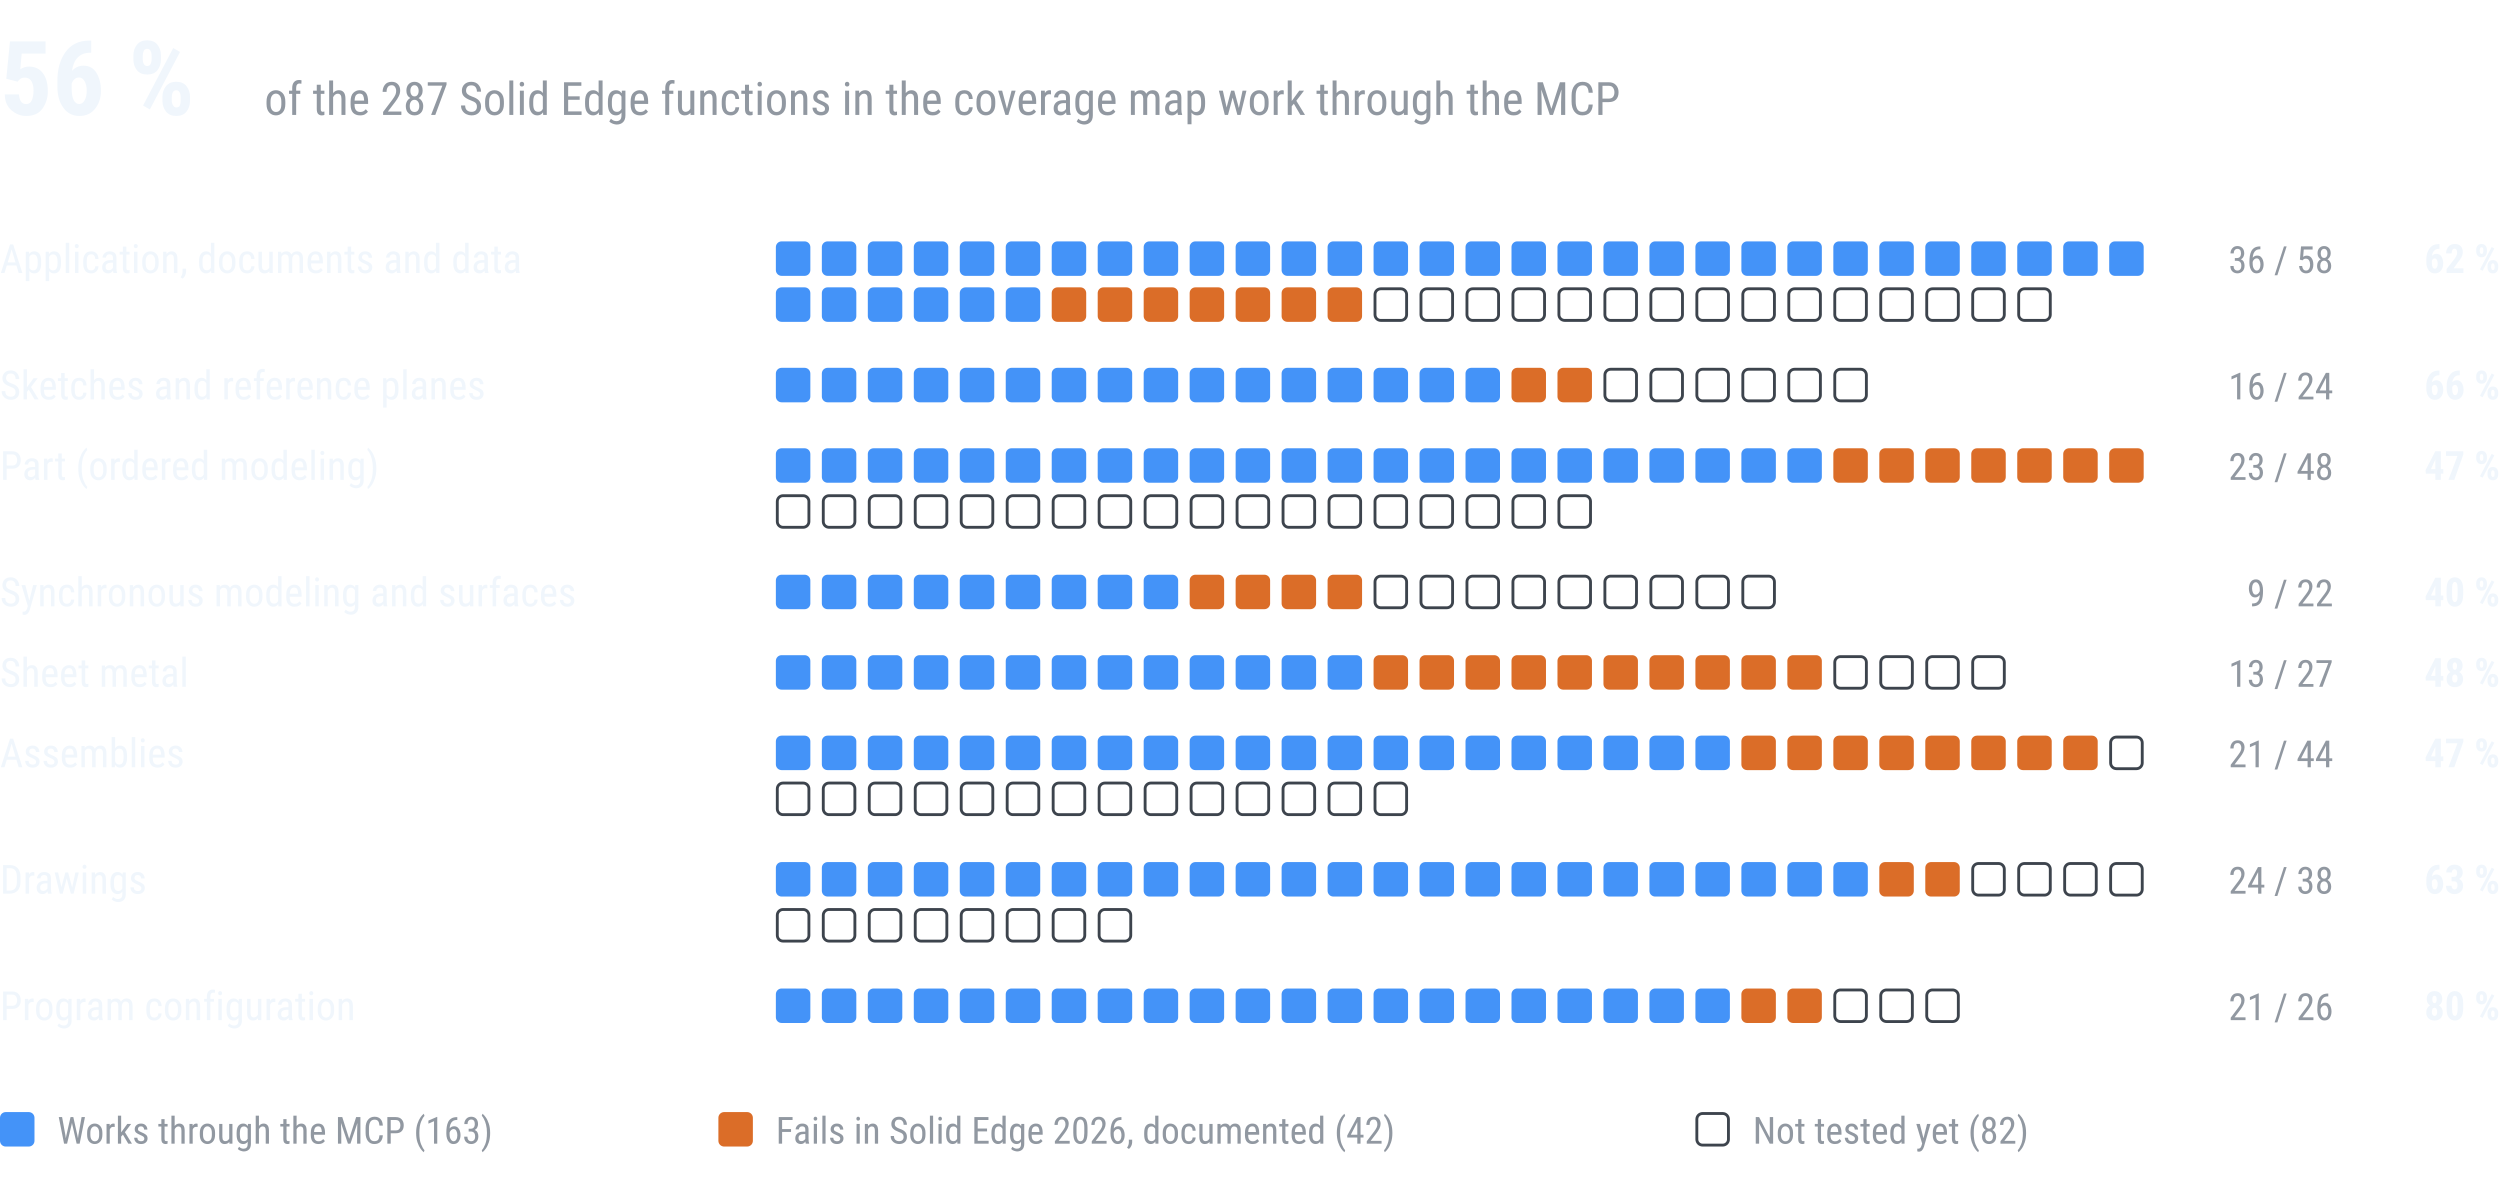
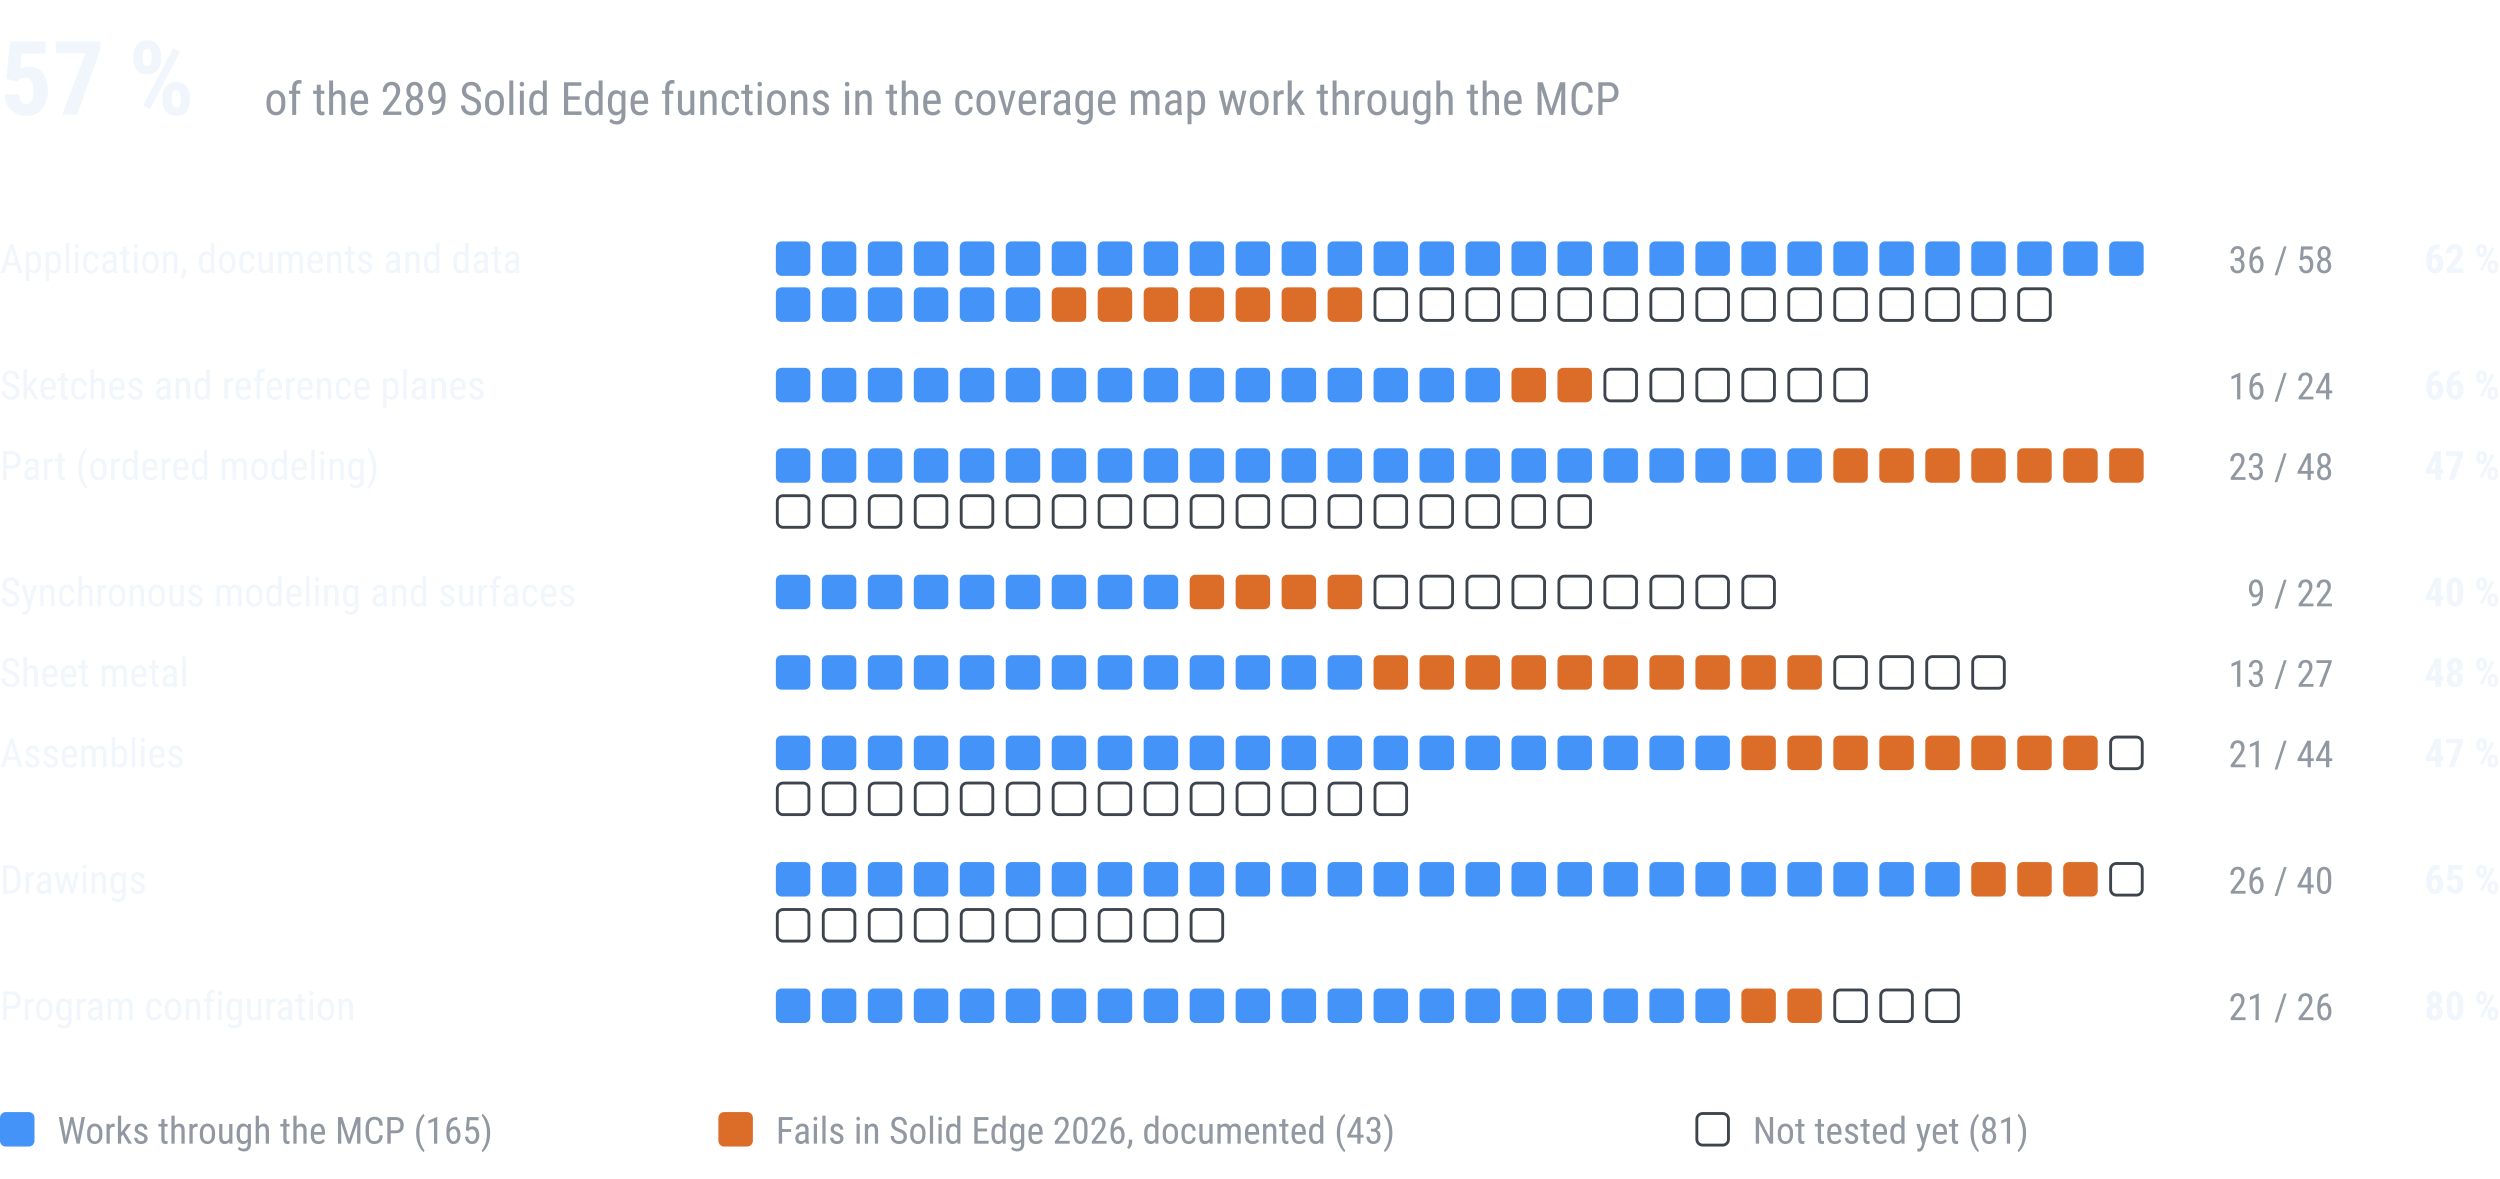
<svg xmlns="http://www.w3.org/2000/svg" width="870" height="410" viewBox="0 0 870 410" role="img" aria-labelledby="title desc">
  <g font-family="Bahnschrift, 'DIN Alternate', 'DIN 1451', D-DIN, Barlow, 'Roboto Condensed', 'Arial Narrow', sans-serif">
-     <text x="0" y="40" font-size="36" font-weight="600" fill="#f0f6fc">56 %</text>
-     <text x="92" y="40" font-size="16" fill="#9198a1">of the 287 Solid Edge functions in the coverage map work through the MCP</text>
+     <text x="0" y="40" font-size="36" font-weight="600" fill="#f0f6fc">57 %</text>
+     <text x="92" y="40" font-size="16" fill="#9198a1">of the 289 Solid Edge functions in the coverage map work through the MCP</text>
    <text x="0" y="95" font-size="14" fill="#f0f6fc">Application, documents and data</text>
    <rect x="270" y="84" width="12" height="12" rx="2" fill="#4493f8" />
    <rect x="286" y="84" width="12" height="12" rx="2" fill="#4493f8" />
    <rect x="302" y="84" width="12" height="12" rx="2" fill="#4493f8" />
    <rect x="318" y="84" width="12" height="12" rx="2" fill="#4493f8" />
    <rect x="334" y="84" width="12" height="12" rx="2" fill="#4493f8" />
    <rect x="350" y="84" width="12" height="12" rx="2" fill="#4493f8" />
    <rect x="366" y="84" width="12" height="12" rx="2" fill="#4493f8" />
    <rect x="382" y="84" width="12" height="12" rx="2" fill="#4493f8" />
    <rect x="398" y="84" width="12" height="12" rx="2" fill="#4493f8" />
    <rect x="414" y="84" width="12" height="12" rx="2" fill="#4493f8" />
    <rect x="430" y="84" width="12" height="12" rx="2" fill="#4493f8" />
    <rect x="446" y="84" width="12" height="12" rx="2" fill="#4493f8" />
    <rect x="462" y="84" width="12" height="12" rx="2" fill="#4493f8" />
    <rect x="478" y="84" width="12" height="12" rx="2" fill="#4493f8" />
    <rect x="494" y="84" width="12" height="12" rx="2" fill="#4493f8" />
    <rect x="510" y="84" width="12" height="12" rx="2" fill="#4493f8" />
    <rect x="526" y="84" width="12" height="12" rx="2" fill="#4493f8" />
    <rect x="542" y="84" width="12" height="12" rx="2" fill="#4493f8" />
    <rect x="558" y="84" width="12" height="12" rx="2" fill="#4493f8" />
    <rect x="574" y="84" width="12" height="12" rx="2" fill="#4493f8" />
    <rect x="590" y="84" width="12" height="12" rx="2" fill="#4493f8" />
    <rect x="606" y="84" width="12" height="12" rx="2" fill="#4493f8" />
    <rect x="622" y="84" width="12" height="12" rx="2" fill="#4493f8" />
    <rect x="638" y="84" width="12" height="12" rx="2" fill="#4493f8" />
    <rect x="654" y="84" width="12" height="12" rx="2" fill="#4493f8" />
    <rect x="670" y="84" width="12" height="12" rx="2" fill="#4493f8" />
    <rect x="686" y="84" width="12" height="12" rx="2" fill="#4493f8" />
    <rect x="702" y="84" width="12" height="12" rx="2" fill="#4493f8" />
    <rect x="718" y="84" width="12" height="12" rx="2" fill="#4493f8" />
    <rect x="734" y="84" width="12" height="12" rx="2" fill="#4493f8" />
    <rect x="270" y="100" width="12" height="12" rx="2" fill="#4493f8" />
    <rect x="286" y="100" width="12" height="12" rx="2" fill="#4493f8" />
    <rect x="302" y="100" width="12" height="12" rx="2" fill="#4493f8" />
    <rect x="318" y="100" width="12" height="12" rx="2" fill="#4493f8" />
    <rect x="334" y="100" width="12" height="12" rx="2" fill="#4493f8" />
    <rect x="350" y="100" width="12" height="12" rx="2" fill="#4493f8" />
    <rect x="366" y="100" width="12" height="12" rx="2" fill="#db6d28" />
    <rect x="382" y="100" width="12" height="12" rx="2" fill="#db6d28" />
    <rect x="398" y="100" width="12" height="12" rx="2" fill="#db6d28" />
    <rect x="414" y="100" width="12" height="12" rx="2" fill="#db6d28" />
    <rect x="430" y="100" width="12" height="12" rx="2" fill="#db6d28" />
    <rect x="446" y="100" width="12" height="12" rx="2" fill="#db6d28" />
    <rect x="462" y="100" width="12" height="12" rx="2" fill="#db6d28" />
    <rect x="478.5" y="100.5" width="11" height="11" rx="2" fill="none" stroke="#3d444d" />
    <rect x="494.5" y="100.5" width="11" height="11" rx="2" fill="none" stroke="#3d444d" />
    <rect x="510.5" y="100.5" width="11" height="11" rx="2" fill="none" stroke="#3d444d" />
    <rect x="526.5" y="100.5" width="11" height="11" rx="2" fill="none" stroke="#3d444d" />
    <rect x="542.5" y="100.5" width="11" height="11" rx="2" fill="none" stroke="#3d444d" />
    <rect x="558.5" y="100.5" width="11" height="11" rx="2" fill="none" stroke="#3d444d" />
    <rect x="574.5" y="100.5" width="11" height="11" rx="2" fill="none" stroke="#3d444d" />
    <rect x="590.5" y="100.5" width="11" height="11" rx="2" fill="none" stroke="#3d444d" />
    <rect x="606.5" y="100.5" width="11" height="11" rx="2" fill="none" stroke="#3d444d" />
    <rect x="622.5" y="100.5" width="11" height="11" rx="2" fill="none" stroke="#3d444d" />
    <rect x="638.5" y="100.5" width="11" height="11" rx="2" fill="none" stroke="#3d444d" />
    <rect x="654.5" y="100.5" width="11" height="11" rx="2" fill="none" stroke="#3d444d" />
    <rect x="670.5" y="100.5" width="11" height="11" rx="2" fill="none" stroke="#3d444d" />
    <rect x="686.5" y="100.5" width="11" height="11" rx="2" fill="none" stroke="#3d444d" />
    <rect x="702.5" y="100.5" width="11" height="11" rx="2" fill="none" stroke="#3d444d" />
    <text x="812" y="95" font-size="13" text-anchor="end" fill="#9198a1">36 / 58</text>
    <text x="870" y="95" font-size="14" font-weight="600" text-anchor="end" fill="#f0f6fc">62 %</text>
    <text x="0" y="139" font-size="14" fill="#f0f6fc">Sketches and reference planes</text>
    <rect x="270" y="128" width="12" height="12" rx="2" fill="#4493f8" />
    <rect x="286" y="128" width="12" height="12" rx="2" fill="#4493f8" />
    <rect x="302" y="128" width="12" height="12" rx="2" fill="#4493f8" />
    <rect x="318" y="128" width="12" height="12" rx="2" fill="#4493f8" />
    <rect x="334" y="128" width="12" height="12" rx="2" fill="#4493f8" />
    <rect x="350" y="128" width="12" height="12" rx="2" fill="#4493f8" />
    <rect x="366" y="128" width="12" height="12" rx="2" fill="#4493f8" />
    <rect x="382" y="128" width="12" height="12" rx="2" fill="#4493f8" />
    <rect x="398" y="128" width="12" height="12" rx="2" fill="#4493f8" />
    <rect x="414" y="128" width="12" height="12" rx="2" fill="#4493f8" />
    <rect x="430" y="128" width="12" height="12" rx="2" fill="#4493f8" />
    <rect x="446" y="128" width="12" height="12" rx="2" fill="#4493f8" />
    <rect x="462" y="128" width="12" height="12" rx="2" fill="#4493f8" />
    <rect x="478" y="128" width="12" height="12" rx="2" fill="#4493f8" />
    <rect x="494" y="128" width="12" height="12" rx="2" fill="#4493f8" />
    <rect x="510" y="128" width="12" height="12" rx="2" fill="#4493f8" />
    <rect x="526" y="128" width="12" height="12" rx="2" fill="#db6d28" />
    <rect x="542" y="128" width="12" height="12" rx="2" fill="#db6d28" />
    <rect x="558.5" y="128.5" width="11" height="11" rx="2" fill="none" stroke="#3d444d" />
    <rect x="574.5" y="128.5" width="11" height="11" rx="2" fill="none" stroke="#3d444d" />
    <rect x="590.5" y="128.5" width="11" height="11" rx="2" fill="none" stroke="#3d444d" />
    <rect x="606.5" y="128.5" width="11" height="11" rx="2" fill="none" stroke="#3d444d" />
    <rect x="622.5" y="128.5" width="11" height="11" rx="2" fill="none" stroke="#3d444d" />
    <rect x="638.5" y="128.5" width="11" height="11" rx="2" fill="none" stroke="#3d444d" />
    <text x="812" y="139" font-size="13" text-anchor="end" fill="#9198a1">16 / 24</text>
    <text x="870" y="139" font-size="14" font-weight="600" text-anchor="end" fill="#f0f6fc">66 %</text>
    <text x="0" y="167" font-size="14" fill="#f0f6fc">Part (ordered modeling)</text>
    <rect x="270" y="156" width="12" height="12" rx="2" fill="#4493f8" />
    <rect x="286" y="156" width="12" height="12" rx="2" fill="#4493f8" />
    <rect x="302" y="156" width="12" height="12" rx="2" fill="#4493f8" />
    <rect x="318" y="156" width="12" height="12" rx="2" fill="#4493f8" />
    <rect x="334" y="156" width="12" height="12" rx="2" fill="#4493f8" />
    <rect x="350" y="156" width="12" height="12" rx="2" fill="#4493f8" />
    <rect x="366" y="156" width="12" height="12" rx="2" fill="#4493f8" />
    <rect x="382" y="156" width="12" height="12" rx="2" fill="#4493f8" />
    <rect x="398" y="156" width="12" height="12" rx="2" fill="#4493f8" />
    <rect x="414" y="156" width="12" height="12" rx="2" fill="#4493f8" />
    <rect x="430" y="156" width="12" height="12" rx="2" fill="#4493f8" />
    <rect x="446" y="156" width="12" height="12" rx="2" fill="#4493f8" />
    <rect x="462" y="156" width="12" height="12" rx="2" fill="#4493f8" />
    <rect x="478" y="156" width="12" height="12" rx="2" fill="#4493f8" />
    <rect x="494" y="156" width="12" height="12" rx="2" fill="#4493f8" />
    <rect x="510" y="156" width="12" height="12" rx="2" fill="#4493f8" />
    <rect x="526" y="156" width="12" height="12" rx="2" fill="#4493f8" />
    <rect x="542" y="156" width="12" height="12" rx="2" fill="#4493f8" />
    <rect x="558" y="156" width="12" height="12" rx="2" fill="#4493f8" />
    <rect x="574" y="156" width="12" height="12" rx="2" fill="#4493f8" />
    <rect x="590" y="156" width="12" height="12" rx="2" fill="#4493f8" />
    <rect x="606" y="156" width="12" height="12" rx="2" fill="#4493f8" />
    <rect x="622" y="156" width="12" height="12" rx="2" fill="#4493f8" />
    <rect x="638" y="156" width="12" height="12" rx="2" fill="#db6d28" />
    <rect x="654" y="156" width="12" height="12" rx="2" fill="#db6d28" />
    <rect x="670" y="156" width="12" height="12" rx="2" fill="#db6d28" />
    <rect x="686" y="156" width="12" height="12" rx="2" fill="#db6d28" />
    <rect x="702" y="156" width="12" height="12" rx="2" fill="#db6d28" />
    <rect x="718" y="156" width="12" height="12" rx="2" fill="#db6d28" />
    <rect x="734" y="156" width="12" height="12" rx="2" fill="#db6d28" />
    <rect x="270.5" y="172.5" width="11" height="11" rx="2" fill="none" stroke="#3d444d" />
    <rect x="286.5" y="172.5" width="11" height="11" rx="2" fill="none" stroke="#3d444d" />
    <rect x="302.5" y="172.5" width="11" height="11" rx="2" fill="none" stroke="#3d444d" />
    <rect x="318.5" y="172.5" width="11" height="11" rx="2" fill="none" stroke="#3d444d" />
    <rect x="334.5" y="172.5" width="11" height="11" rx="2" fill="none" stroke="#3d444d" />
    <rect x="350.5" y="172.5" width="11" height="11" rx="2" fill="none" stroke="#3d444d" />
    <rect x="366.5" y="172.5" width="11" height="11" rx="2" fill="none" stroke="#3d444d" />
    <rect x="382.5" y="172.5" width="11" height="11" rx="2" fill="none" stroke="#3d444d" />
    <rect x="398.5" y="172.5" width="11" height="11" rx="2" fill="none" stroke="#3d444d" />
    <rect x="414.5" y="172.5" width="11" height="11" rx="2" fill="none" stroke="#3d444d" />
    <rect x="430.5" y="172.5" width="11" height="11" rx="2" fill="none" stroke="#3d444d" />
    <rect x="446.5" y="172.5" width="11" height="11" rx="2" fill="none" stroke="#3d444d" />
    <rect x="462.5" y="172.5" width="11" height="11" rx="2" fill="none" stroke="#3d444d" />
    <rect x="478.5" y="172.5" width="11" height="11" rx="2" fill="none" stroke="#3d444d" />
    <rect x="494.5" y="172.5" width="11" height="11" rx="2" fill="none" stroke="#3d444d" />
    <rect x="510.5" y="172.5" width="11" height="11" rx="2" fill="none" stroke="#3d444d" />
    <rect x="526.5" y="172.5" width="11" height="11" rx="2" fill="none" stroke="#3d444d" />
    <rect x="542.5" y="172.5" width="11" height="11" rx="2" fill="none" stroke="#3d444d" />
    <text x="812" y="167" font-size="13" text-anchor="end" fill="#9198a1">23 / 48</text>
    <text x="870" y="167" font-size="14" font-weight="600" text-anchor="end" fill="#f0f6fc">47 %</text>
    <text x="0" y="211" font-size="14" fill="#f0f6fc">Synchronous modeling and surfaces</text>
    <rect x="270" y="200" width="12" height="12" rx="2" fill="#4493f8" />
    <rect x="286" y="200" width="12" height="12" rx="2" fill="#4493f8" />
    <rect x="302" y="200" width="12" height="12" rx="2" fill="#4493f8" />
    <rect x="318" y="200" width="12" height="12" rx="2" fill="#4493f8" />
    <rect x="334" y="200" width="12" height="12" rx="2" fill="#4493f8" />
    <rect x="350" y="200" width="12" height="12" rx="2" fill="#4493f8" />
    <rect x="366" y="200" width="12" height="12" rx="2" fill="#4493f8" />
    <rect x="382" y="200" width="12" height="12" rx="2" fill="#4493f8" />
    <rect x="398" y="200" width="12" height="12" rx="2" fill="#4493f8" />
    <rect x="414" y="200" width="12" height="12" rx="2" fill="#db6d28" />
    <rect x="430" y="200" width="12" height="12" rx="2" fill="#db6d28" />
    <rect x="446" y="200" width="12" height="12" rx="2" fill="#db6d28" />
    <rect x="462" y="200" width="12" height="12" rx="2" fill="#db6d28" />
    <rect x="478.5" y="200.5" width="11" height="11" rx="2" fill="none" stroke="#3d444d" />
    <rect x="494.5" y="200.5" width="11" height="11" rx="2" fill="none" stroke="#3d444d" />
    <rect x="510.5" y="200.5" width="11" height="11" rx="2" fill="none" stroke="#3d444d" />
    <rect x="526.5" y="200.5" width="11" height="11" rx="2" fill="none" stroke="#3d444d" />
    <rect x="542.5" y="200.5" width="11" height="11" rx="2" fill="none" stroke="#3d444d" />
    <rect x="558.5" y="200.5" width="11" height="11" rx="2" fill="none" stroke="#3d444d" />
    <rect x="574.5" y="200.5" width="11" height="11" rx="2" fill="none" stroke="#3d444d" />
    <rect x="590.5" y="200.5" width="11" height="11" rx="2" fill="none" stroke="#3d444d" />
    <rect x="606.5" y="200.5" width="11" height="11" rx="2" fill="none" stroke="#3d444d" />
    <text x="812" y="211" font-size="13" text-anchor="end" fill="#9198a1">9 / 22</text>
    <text x="870" y="211" font-size="14" font-weight="600" text-anchor="end" fill="#f0f6fc">40 %</text>
    <text x="0" y="239" font-size="14" fill="#f0f6fc">Sheet metal</text>
    <rect x="270" y="228" width="12" height="12" rx="2" fill="#4493f8" />
    <rect x="286" y="228" width="12" height="12" rx="2" fill="#4493f8" />
    <rect x="302" y="228" width="12" height="12" rx="2" fill="#4493f8" />
    <rect x="318" y="228" width="12" height="12" rx="2" fill="#4493f8" />
    <rect x="334" y="228" width="12" height="12" rx="2" fill="#4493f8" />
    <rect x="350" y="228" width="12" height="12" rx="2" fill="#4493f8" />
    <rect x="366" y="228" width="12" height="12" rx="2" fill="#4493f8" />
    <rect x="382" y="228" width="12" height="12" rx="2" fill="#4493f8" />
    <rect x="398" y="228" width="12" height="12" rx="2" fill="#4493f8" />
    <rect x="414" y="228" width="12" height="12" rx="2" fill="#4493f8" />
    <rect x="430" y="228" width="12" height="12" rx="2" fill="#4493f8" />
    <rect x="446" y="228" width="12" height="12" rx="2" fill="#4493f8" />
    <rect x="462" y="228" width="12" height="12" rx="2" fill="#4493f8" />
    <rect x="478" y="228" width="12" height="12" rx="2" fill="#db6d28" />
    <rect x="494" y="228" width="12" height="12" rx="2" fill="#db6d28" />
    <rect x="510" y="228" width="12" height="12" rx="2" fill="#db6d28" />
    <rect x="526" y="228" width="12" height="12" rx="2" fill="#db6d28" />
    <rect x="542" y="228" width="12" height="12" rx="2" fill="#db6d28" />
    <rect x="558" y="228" width="12" height="12" rx="2" fill="#db6d28" />
    <rect x="574" y="228" width="12" height="12" rx="2" fill="#db6d28" />
    <rect x="590" y="228" width="12" height="12" rx="2" fill="#db6d28" />
    <rect x="606" y="228" width="12" height="12" rx="2" fill="#db6d28" />
    <rect x="622" y="228" width="12" height="12" rx="2" fill="#db6d28" />
    <rect x="638.5" y="228.5" width="11" height="11" rx="2" fill="none" stroke="#3d444d" />
    <rect x="654.5" y="228.5" width="11" height="11" rx="2" fill="none" stroke="#3d444d" />
    <rect x="670.5" y="228.5" width="11" height="11" rx="2" fill="none" stroke="#3d444d" />
    <rect x="686.5" y="228.5" width="11" height="11" rx="2" fill="none" stroke="#3d444d" />
    <text x="812" y="239" font-size="13" text-anchor="end" fill="#9198a1">13 / 27</text>
    <text x="870" y="239" font-size="14" font-weight="600" text-anchor="end" fill="#f0f6fc">48 %</text>
    <text x="0" y="267" font-size="14" fill="#f0f6fc">Assemblies</text>
    <rect x="270" y="256" width="12" height="12" rx="2" fill="#4493f8" />
    <rect x="286" y="256" width="12" height="12" rx="2" fill="#4493f8" />
    <rect x="302" y="256" width="12" height="12" rx="2" fill="#4493f8" />
    <rect x="318" y="256" width="12" height="12" rx="2" fill="#4493f8" />
    <rect x="334" y="256" width="12" height="12" rx="2" fill="#4493f8" />
    <rect x="350" y="256" width="12" height="12" rx="2" fill="#4493f8" />
    <rect x="366" y="256" width="12" height="12" rx="2" fill="#4493f8" />
    <rect x="382" y="256" width="12" height="12" rx="2" fill="#4493f8" />
    <rect x="398" y="256" width="12" height="12" rx="2" fill="#4493f8" />
    <rect x="414" y="256" width="12" height="12" rx="2" fill="#4493f8" />
    <rect x="430" y="256" width="12" height="12" rx="2" fill="#4493f8" />
    <rect x="446" y="256" width="12" height="12" rx="2" fill="#4493f8" />
    <rect x="462" y="256" width="12" height="12" rx="2" fill="#4493f8" />
    <rect x="478" y="256" width="12" height="12" rx="2" fill="#4493f8" />
    <rect x="494" y="256" width="12" height="12" rx="2" fill="#4493f8" />
    <rect x="510" y="256" width="12" height="12" rx="2" fill="#4493f8" />
    <rect x="526" y="256" width="12" height="12" rx="2" fill="#4493f8" />
    <rect x="542" y="256" width="12" height="12" rx="2" fill="#4493f8" />
    <rect x="558" y="256" width="12" height="12" rx="2" fill="#4493f8" />
    <rect x="574" y="256" width="12" height="12" rx="2" fill="#4493f8" />
    <rect x="590" y="256" width="12" height="12" rx="2" fill="#4493f8" />
    <rect x="606" y="256" width="12" height="12" rx="2" fill="#db6d28" />
    <rect x="622" y="256" width="12" height="12" rx="2" fill="#db6d28" />
    <rect x="638" y="256" width="12" height="12" rx="2" fill="#db6d28" />
    <rect x="654" y="256" width="12" height="12" rx="2" fill="#db6d28" />
    <rect x="670" y="256" width="12" height="12" rx="2" fill="#db6d28" />
    <rect x="686" y="256" width="12" height="12" rx="2" fill="#db6d28" />
    <rect x="702" y="256" width="12" height="12" rx="2" fill="#db6d28" />
    <rect x="718" y="256" width="12" height="12" rx="2" fill="#db6d28" />
    <rect x="734.5" y="256.5" width="11" height="11" rx="2" fill="none" stroke="#3d444d" />
    <rect x="270.5" y="272.5" width="11" height="11" rx="2" fill="none" stroke="#3d444d" />
    <rect x="286.5" y="272.5" width="11" height="11" rx="2" fill="none" stroke="#3d444d" />
    <rect x="302.5" y="272.5" width="11" height="11" rx="2" fill="none" stroke="#3d444d" />
    <rect x="318.5" y="272.5" width="11" height="11" rx="2" fill="none" stroke="#3d444d" />
    <rect x="334.5" y="272.5" width="11" height="11" rx="2" fill="none" stroke="#3d444d" />
    <rect x="350.5" y="272.5" width="11" height="11" rx="2" fill="none" stroke="#3d444d" />
    <rect x="366.5" y="272.5" width="11" height="11" rx="2" fill="none" stroke="#3d444d" />
    <rect x="382.5" y="272.5" width="11" height="11" rx="2" fill="none" stroke="#3d444d" />
    <rect x="398.5" y="272.5" width="11" height="11" rx="2" fill="none" stroke="#3d444d" />
    <rect x="414.5" y="272.5" width="11" height="11" rx="2" fill="none" stroke="#3d444d" />
    <rect x="430.5" y="272.5" width="11" height="11" rx="2" fill="none" stroke="#3d444d" />
    <rect x="446.5" y="272.5" width="11" height="11" rx="2" fill="none" stroke="#3d444d" />
    <rect x="462.5" y="272.5" width="11" height="11" rx="2" fill="none" stroke="#3d444d" />
    <rect x="478.5" y="272.5" width="11" height="11" rx="2" fill="none" stroke="#3d444d" />
    <text x="812" y="267" font-size="13" text-anchor="end" fill="#9198a1">21 / 44</text>
    <text x="870" y="267" font-size="14" font-weight="600" text-anchor="end" fill="#f0f6fc">47 %</text>
    <text x="0" y="311" font-size="14" fill="#f0f6fc">Drawings</text>
    <rect x="270" y="300" width="12" height="12" rx="2" fill="#4493f8" />
    <rect x="286" y="300" width="12" height="12" rx="2" fill="#4493f8" />
    <rect x="302" y="300" width="12" height="12" rx="2" fill="#4493f8" />
    <rect x="318" y="300" width="12" height="12" rx="2" fill="#4493f8" />
    <rect x="334" y="300" width="12" height="12" rx="2" fill="#4493f8" />
    <rect x="350" y="300" width="12" height="12" rx="2" fill="#4493f8" />
    <rect x="366" y="300" width="12" height="12" rx="2" fill="#4493f8" />
    <rect x="382" y="300" width="12" height="12" rx="2" fill="#4493f8" />
    <rect x="398" y="300" width="12" height="12" rx="2" fill="#4493f8" />
    <rect x="414" y="300" width="12" height="12" rx="2" fill="#4493f8" />
    <rect x="430" y="300" width="12" height="12" rx="2" fill="#4493f8" />
    <rect x="446" y="300" width="12" height="12" rx="2" fill="#4493f8" />
    <rect x="462" y="300" width="12" height="12" rx="2" fill="#4493f8" />
    <rect x="478" y="300" width="12" height="12" rx="2" fill="#4493f8" />
    <rect x="494" y="300" width="12" height="12" rx="2" fill="#4493f8" />
    <rect x="510" y="300" width="12" height="12" rx="2" fill="#4493f8" />
    <rect x="526" y="300" width="12" height="12" rx="2" fill="#4493f8" />
    <rect x="542" y="300" width="12" height="12" rx="2" fill="#4493f8" />
    <rect x="558" y="300" width="12" height="12" rx="2" fill="#4493f8" />
    <rect x="574" y="300" width="12" height="12" rx="2" fill="#4493f8" />
    <rect x="590" y="300" width="12" height="12" rx="2" fill="#4493f8" />
    <rect x="606" y="300" width="12" height="12" rx="2" fill="#4493f8" />
    <rect x="622" y="300" width="12" height="12" rx="2" fill="#4493f8" />
    <rect x="638" y="300" width="12" height="12" rx="2" fill="#4493f8" />
-     <rect x="654" y="300" width="12" height="12" rx="2" fill="#db6d28" />
-     <rect x="670" y="300" width="12" height="12" rx="2" fill="#db6d28" />
-     <rect x="686.5" y="300.5" width="11" height="11" rx="2" fill="none" stroke="#3d444d" />
-     <rect x="702.5" y="300.5" width="11" height="11" rx="2" fill="none" stroke="#3d444d" />
-     <rect x="718.5" y="300.5" width="11" height="11" rx="2" fill="none" stroke="#3d444d" />
+     <rect x="654" y="300" width="12" height="12" rx="2" fill="#4493f8" />
+     <rect x="670" y="300" width="12" height="12" rx="2" fill="#4493f8" />
+     <rect x="686" y="300" width="12" height="12" rx="2" fill="#db6d28" />
+     <rect x="702" y="300" width="12" height="12" rx="2" fill="#db6d28" />
+     <rect x="718" y="300" width="12" height="12" rx="2" fill="#db6d28" />
    <rect x="734.5" y="300.5" width="11" height="11" rx="2" fill="none" stroke="#3d444d" />
    <rect x="270.5" y="316.5" width="11" height="11" rx="2" fill="none" stroke="#3d444d" />
    <rect x="286.5" y="316.5" width="11" height="11" rx="2" fill="none" stroke="#3d444d" />
    <rect x="302.5" y="316.5" width="11" height="11" rx="2" fill="none" stroke="#3d444d" />
    <rect x="318.5" y="316.5" width="11" height="11" rx="2" fill="none" stroke="#3d444d" />
    <rect x="334.5" y="316.5" width="11" height="11" rx="2" fill="none" stroke="#3d444d" />
    <rect x="350.5" y="316.5" width="11" height="11" rx="2" fill="none" stroke="#3d444d" />
    <rect x="366.5" y="316.5" width="11" height="11" rx="2" fill="none" stroke="#3d444d" />
    <rect x="382.5" y="316.5" width="11" height="11" rx="2" fill="none" stroke="#3d444d" />
-     <text x="812" y="311" font-size="13" text-anchor="end" fill="#9198a1">24 / 38</text>
-     <text x="870" y="311" font-size="14" font-weight="600" text-anchor="end" fill="#f0f6fc">63 %</text>
+     <rect x="398.5" y="316.5" width="11" height="11" rx="2" fill="none" stroke="#3d444d" />
+     <rect x="414.5" y="316.5" width="11" height="11" rx="2" fill="none" stroke="#3d444d" />
+     <text x="812" y="311" font-size="13" text-anchor="end" fill="#9198a1">26 / 40</text>
+     <text x="870" y="311" font-size="14" font-weight="600" text-anchor="end" fill="#f0f6fc">65 %</text>
    <text x="0" y="355" font-size="14" fill="#f0f6fc">Program configuration</text>
    <rect x="270" y="344" width="12" height="12" rx="2" fill="#4493f8" />
    <rect x="286" y="344" width="12" height="12" rx="2" fill="#4493f8" />
    <rect x="302" y="344" width="12" height="12" rx="2" fill="#4493f8" />
    <rect x="318" y="344" width="12" height="12" rx="2" fill="#4493f8" />
    <rect x="334" y="344" width="12" height="12" rx="2" fill="#4493f8" />
    <rect x="350" y="344" width="12" height="12" rx="2" fill="#4493f8" />
    <rect x="366" y="344" width="12" height="12" rx="2" fill="#4493f8" />
    <rect x="382" y="344" width="12" height="12" rx="2" fill="#4493f8" />
    <rect x="398" y="344" width="12" height="12" rx="2" fill="#4493f8" />
    <rect x="414" y="344" width="12" height="12" rx="2" fill="#4493f8" />
    <rect x="430" y="344" width="12" height="12" rx="2" fill="#4493f8" />
    <rect x="446" y="344" width="12" height="12" rx="2" fill="#4493f8" />
    <rect x="462" y="344" width="12" height="12" rx="2" fill="#4493f8" />
    <rect x="478" y="344" width="12" height="12" rx="2" fill="#4493f8" />
    <rect x="494" y="344" width="12" height="12" rx="2" fill="#4493f8" />
    <rect x="510" y="344" width="12" height="12" rx="2" fill="#4493f8" />
    <rect x="526" y="344" width="12" height="12" rx="2" fill="#4493f8" />
    <rect x="542" y="344" width="12" height="12" rx="2" fill="#4493f8" />
    <rect x="558" y="344" width="12" height="12" rx="2" fill="#4493f8" />
    <rect x="574" y="344" width="12" height="12" rx="2" fill="#4493f8" />
    <rect x="590" y="344" width="12" height="12" rx="2" fill="#4493f8" />
    <rect x="606" y="344" width="12" height="12" rx="2" fill="#db6d28" />
    <rect x="622" y="344" width="12" height="12" rx="2" fill="#db6d28" />
    <rect x="638.5" y="344.5" width="11" height="11" rx="2" fill="none" stroke="#3d444d" />
    <rect x="654.5" y="344.5" width="11" height="11" rx="2" fill="none" stroke="#3d444d" />
    <rect x="670.5" y="344.5" width="11" height="11" rx="2" fill="none" stroke="#3d444d" />
    <text x="812" y="355" font-size="13" text-anchor="end" fill="#9198a1">21 / 26</text>
    <text x="870" y="355" font-size="14" font-weight="600" text-anchor="end" fill="#f0f6fc">80 %</text>
    <rect x="0" y="387" width="12" height="12" rx="2" fill="#4493f8" />
-     <text x="20" y="398" font-size="13" fill="#9198a1">Works through the MCP (163)</text>
+     <text x="20" y="398" font-size="13" fill="#9198a1">Works through the MCP (165)</text>
    <rect x="250" y="387" width="12" height="12" rx="2" fill="#db6d28" />
-     <text x="270" y="398" font-size="13" fill="#9198a1">Fails in Solid Edge 2026, documented (42)</text>
+     <text x="270" y="398" font-size="13" fill="#9198a1">Fails in Solid Edge 2026, documented (43)</text>
    <rect x="590.5" y="387.5" width="11" height="11" rx="2" fill="none" stroke="#3d444d" />
-     <text x="610" y="398" font-size="13" fill="#9198a1">Not tested yet (82)</text>
+     <text x="610" y="398" font-size="13" fill="#9198a1">Not tested yet (81)</text>
  </g>
</svg>
